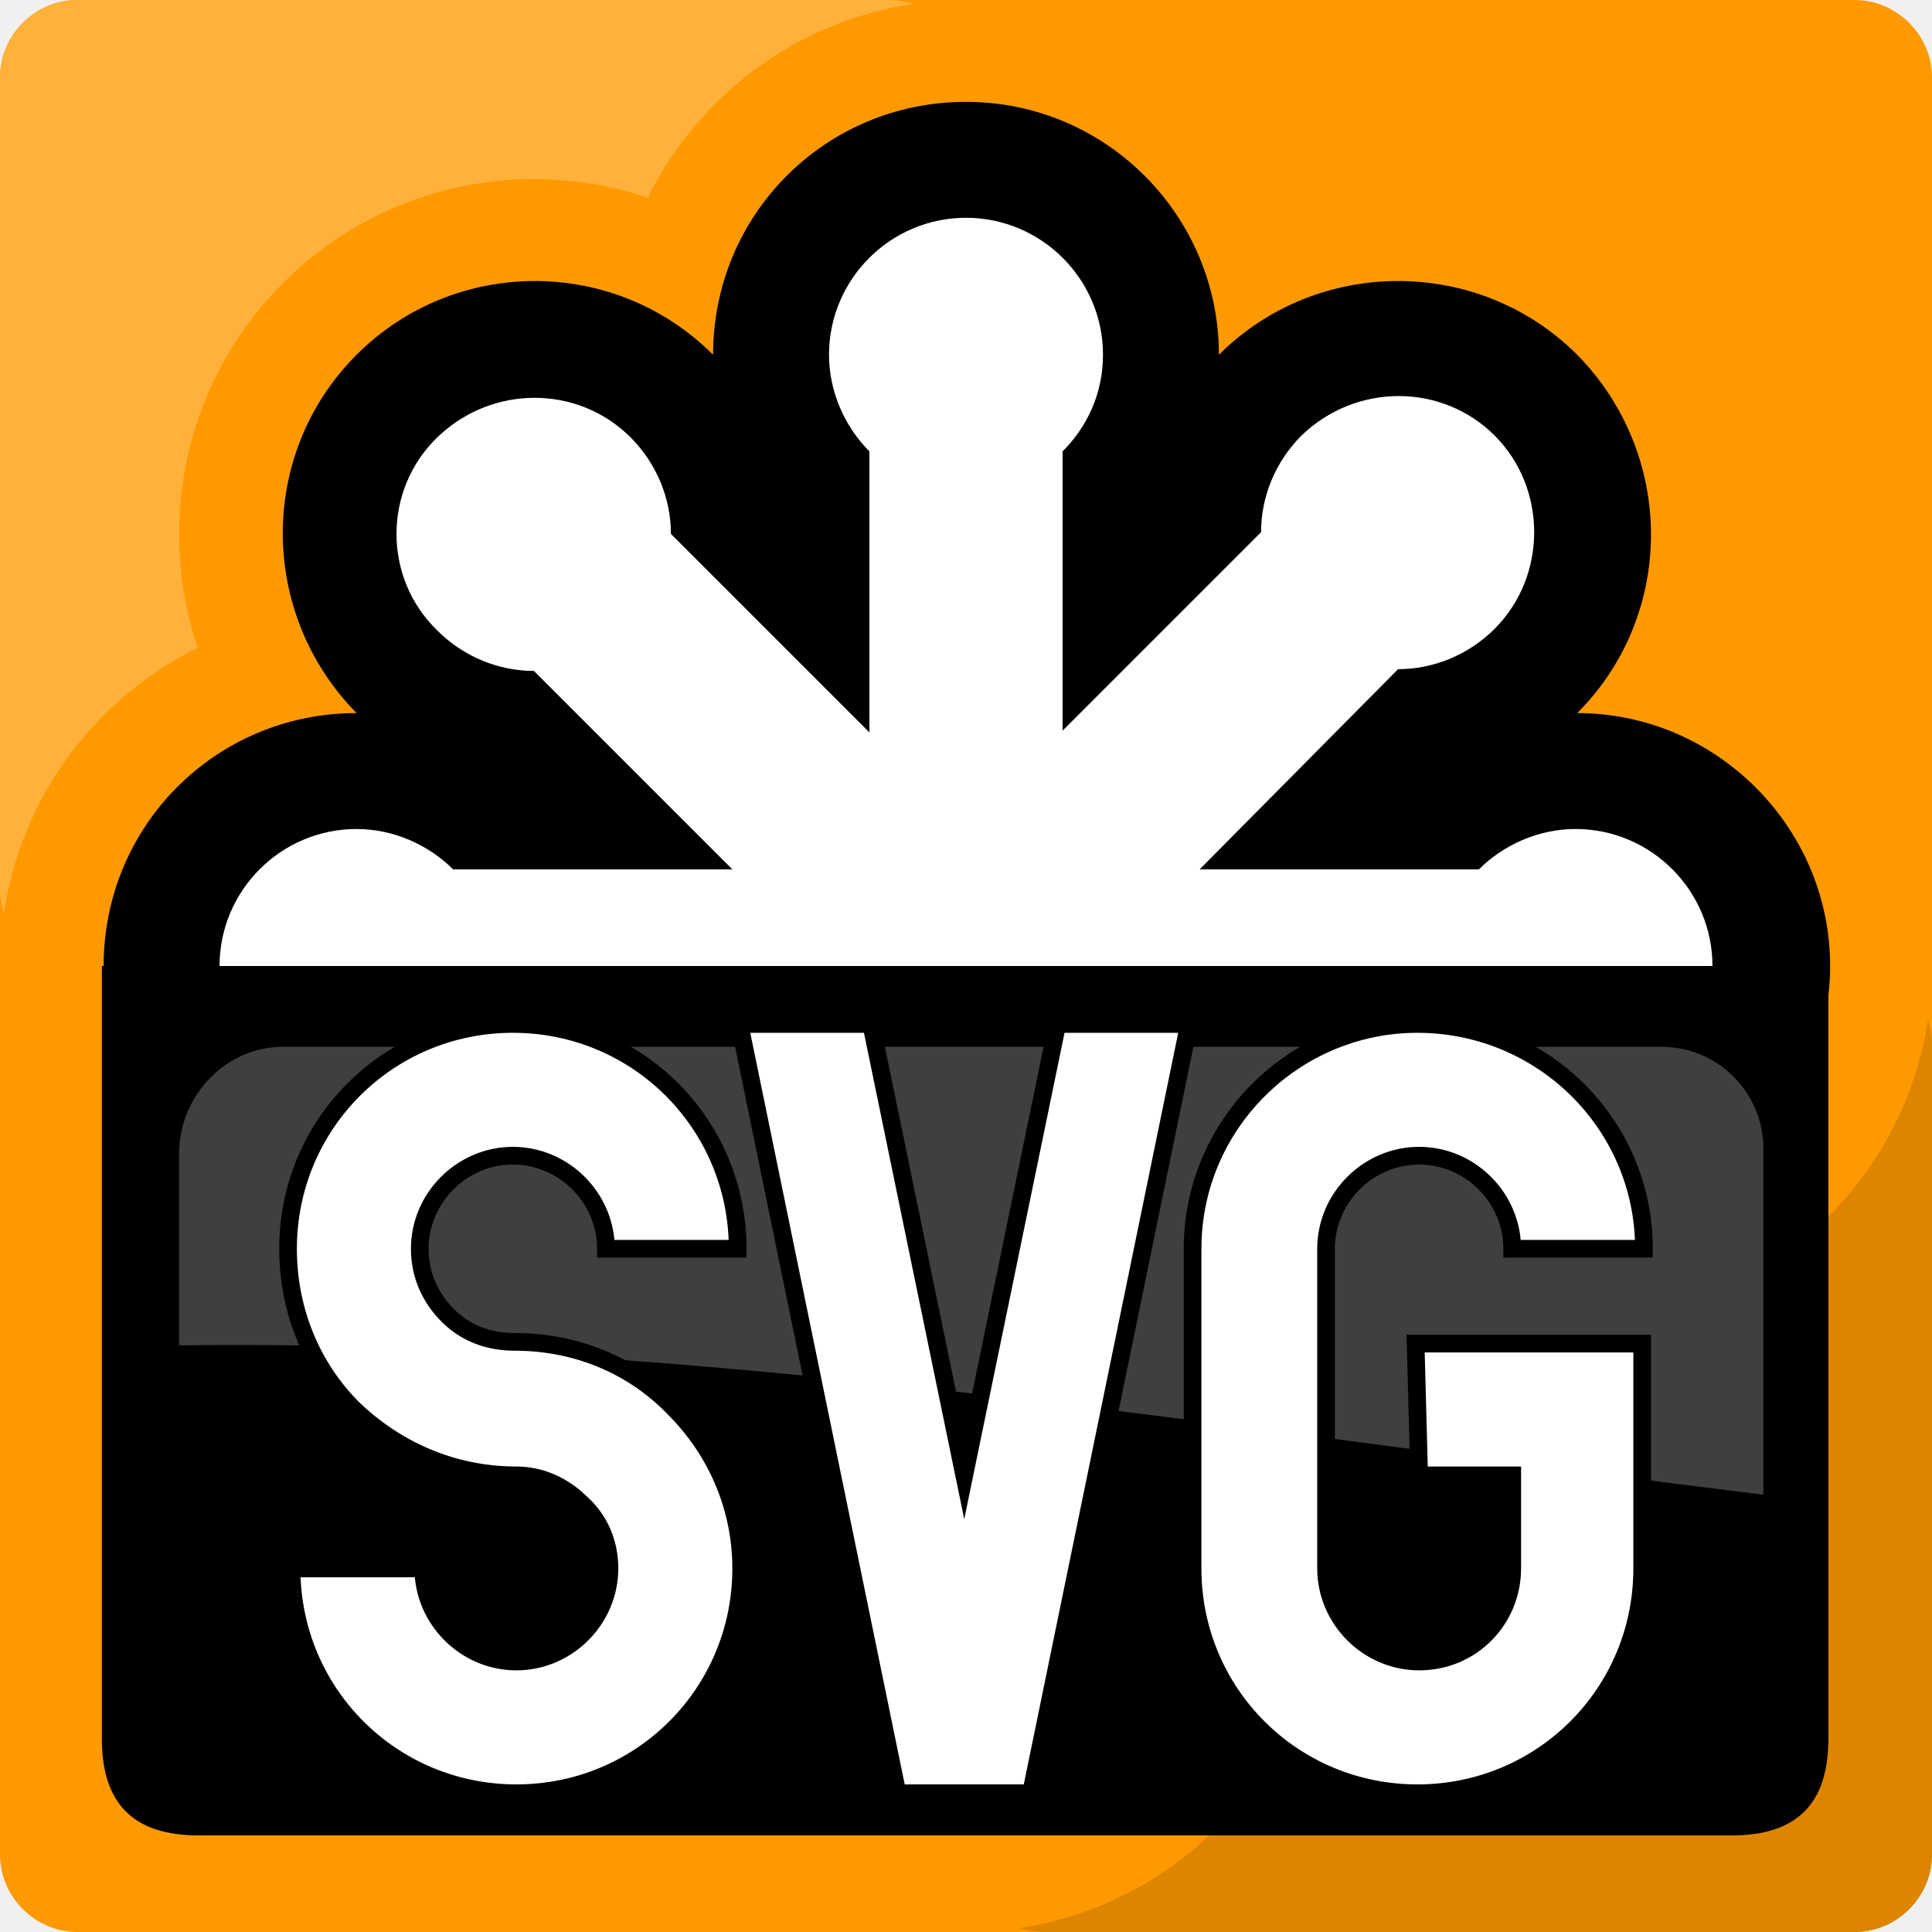
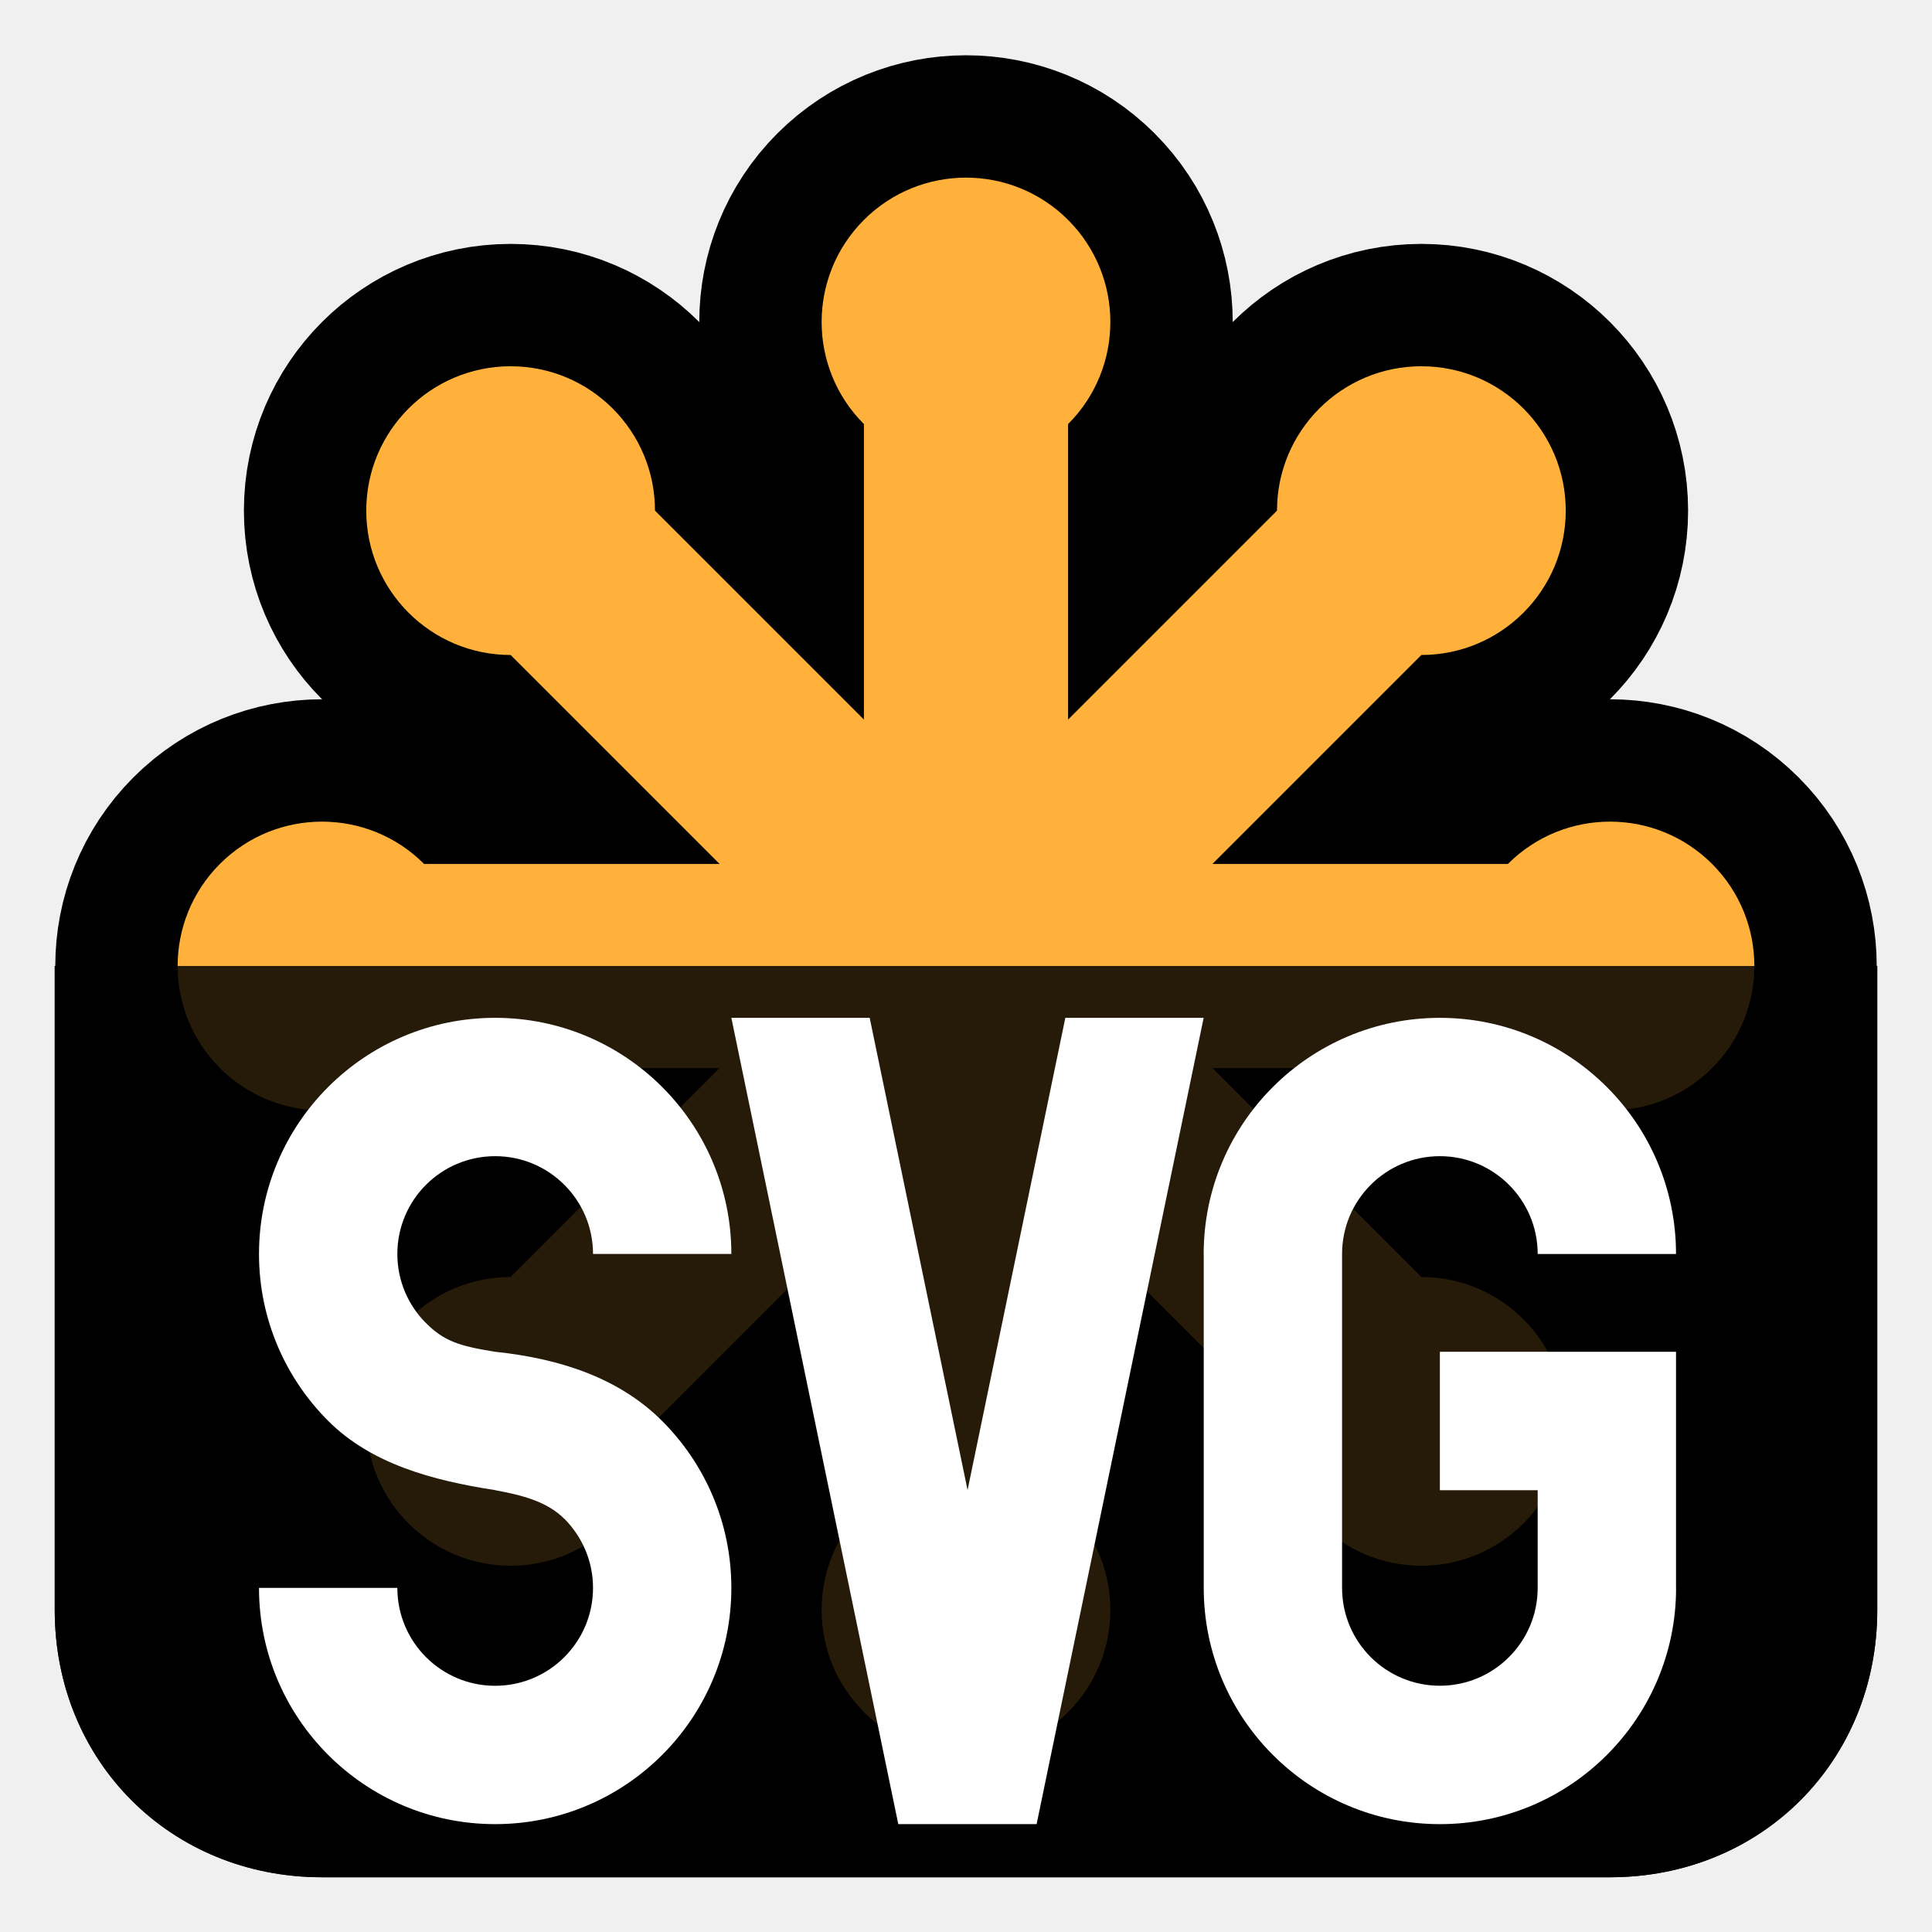
- <svg xmlns="http://www.w3.org/2000/svg" xmlns:xlink="http://www.w3.org/1999/xlink" version="1.1" id="Calque_1" x="0px" y="0px" width="110px" height="110px" viewBox="0 0 110 110" style="enable-background:new 0 0 110 110;" xml:space="preserve">
-   <style type="text/css">
- 	.st0{fill:#FF9900;}
- 	.st1{fill:#FFB13B;}
- 	.st2{fill:#DE8500;}
- 	.st3{fill:#FFFFFF;}
- 	.st4{fill:#3F3F3F;}
- 	.st5{fill:#FFFFFF;stroke:#000000;stroke-width:1.007;stroke-miterlimit:8;}
- </style>
-   <a xlink:href="http://www.w3.org/Graphics/SVG/">
-     <path id="background" class="st0" d="M4.4,0h101.2c2.4,0,4.4,2,4.4,4.4v101.2c0,2.4-2,4.4-4.4,4.4H4.4C2,110,0,108,0,105.6V4.4   C0,2,2,0,4.4,0z" />
-     <path id="top-left" class="st1" d="M4.4,0h46.2C53,0,55,2,55,4.4v46.2c0,2.4-2,4.4-4.4,4.4H4.4C2,55,0,53,0,50.6V4.4C0,2,2,0,4.4,0   z" />
-     <path id="bottom-right" class="st2" d="M59.4,55h46.2c2.4,0,4.4,2,4.4,4.4v46.2c0,2.4-2,4.4-4.4,4.4H59.4c-2.4,0-4.4-2-4.4-4.4   V59.4C55,57,57,55,59.4,55z" />
-     <g id="circles">
-       <circle id="n" class="st0" cx="55" cy="20.2" r="20.2" />
-       <circle id="ne" class="st0" cx="79.6" cy="30.4" r="20.2" />
-       <circle id="e" class="st0" cx="89.8" cy="55" r="20.2" />
-       <circle id="se" class="st0" cx="79.6" cy="79.6" r="20.2" />
-       <circle id="s" class="st0" cx="55" cy="89.8" r="20.2" />
-       <circle id="sw" class="st0" cx="30.4" cy="79.6" r="20.2" />
-       <circle id="w" class="st0" cx="20.2" cy="55" r="20.2" />
-       <circle id="nw" class="st0" cx="30.4" cy="30.4" r="20.2" />
+ <svg xmlns="http://www.w3.org/2000/svg" xmlns:xlink="http://www.w3.org/1999/xlink" width="100%" height="100%" viewBox="0 0 300 300">
+   <defs>
+     <g id="SVG" fill="#fff" transform="scale(2) translate(20,79)">
+       <path id="S" d="M 5.482,31.319 C2.163,28.001 0.109,23.419 0.109,18.358 C0.109,8.232 8.322,0.024 18.443,0.024 C28.569,0.024 36.782,8.232 36.782,18.358 L26.042,18.358 C26.042,14.164 22.638,10.765 18.443,10.765 C14.249,10.765 10.850,14.164 10.850,18.358 C10.850,20.453 11.701,22.351 13.070,23.721 L13.075,23.721 C14.450,25.101 15.595,25.500 18.443,25.952 L18.443,25.952 C23.509,26.479 28.091,28.006 31.409,31.324 L31.409,31.324 C34.728,34.643 36.782,39.225 36.782,44.286 C36.782,54.412 28.569,62.625 18.443,62.625 C8.322,62.625 0.109,54.412 0.109,44.286 L10.850,44.286 C10.850,48.480 14.249,51.884 18.443,51.884 C22.638,51.884 26.042,48.480 26.042,44.286 C26.042,42.191 25.191,40.298 23.821,38.923 L23.816,38.923 C22.441,37.548 20.468,37.074 18.443,36.697 L18.443,36.692 C13.533,35.939 8.800,34.638 5.482,31.319 L5.482,31.319 L5.482,31.319 Z" />
+       <path id="V" d="M 73.452,0.024 L60.482,62.625 L49.742,62.625 L36.782,0.024 L47.522,0.024 L55.122,36.687 L62.712,0.024 L73.452,0.024 Z" />
+       <path id="G" d="M 91.792,25.952 L110.126,25.952 L110.126,44.286 L110.131,44.286 C110.131,54.413 101.918,62.626 91.792,62.626 C81.665,62.626 73.458,54.413 73.458,44.286 L73.458,44.286 L73.458,18.359 L73.453,18.359 C73.453,8.233 81.665,0.025 91.792,0.025 C101.913,0.025 110.126,8.233 110.126,18.359 L99.385,18.359 C99.385,14.169 95.981,10.765 91.792,10.765 C87.597,10.765 84.198,14.169 84.198,18.359 L84.198,44.286 L84.198,44.286 C84.198,48.481 87.597,51.880 91.792,51.880 C95.981,51.880 99.380,48.481 99.385,44.291 L99.385,44.286 L99.385,36.698 L91.792,36.698 L91.792,25.952 L91.792,25.952 Z" />
    </g>
-     <g id="stars">
-       <path id="black-star" d="M69.4,20.2c0-7.9-6.4-14.4-14.4-14.4c-8,0-14.4,6.4-14.4,14.4c-5.6-5.6-14.7-5.6-20.3,0    c-5.6,5.6-5.6,14.7,0,20.4c-8,0-14.4,6.4-14.4,14.4c0,8,6.5,14.4,14.4,14.4c-5.6,5.6-5.6,14.7,0,20.4c5.6,5.6,14.7,5.6,20.3,0    c0,8,6.4,14.4,14.4,14.4c8,0,14.4-6.4,14.4-14.4c5.6,5.6,14.8,5.6,20.4,0c5.6-5.6,5.6-14.8,0-20.4c7.9,0,14.4-6.5,14.4-14.4    c0-7.9-6.5-14.4-14.4-14.4c5.6-5.6,5.6-14.7,0-20.4C84.2,14.6,75,14.6,69.4,20.2z" />
-       <path id="white-star" class="st3" d="M60.5,25.7v15.9l11.3-11.3c0-2,0.8-4,2.3-5.5c3.1-3,8-3,11,0c3,3,3,8,0,11    c-1.5,1.5-3.5,2.3-5.5,2.3L68.3,49.5h15.9c1.4-1.4,3.4-2.3,5.5-2.3c4.3,0,7.8,3.5,7.8,7.8c0,4.3-3.5,7.8-7.8,7.8    c-2.2,0-4.1-0.9-5.5-2.3H68.3l11.3,11.3c2,0,4,0.8,5.5,2.3c3.1,3,3.1,8,0,11c-3,3.1-8,3.1-11,0c-1.5-1.5-2.3-3.5-2.3-5.5    L60.5,68.3v15.9c1.4,1.4,2.3,3.4,2.3,5.5c0,4.3-3.5,7.8-7.8,7.8c-4.3,0-7.8-3.5-7.8-7.8c0-2.2,0.9-4.1,2.3-5.5V68.3L38.2,79.6    c0,2-0.8,4-2.3,5.5c-3,3-8,3-11,0c-3.1-3-3.1-8,0-11c1.5-1.5,3.5-2.3,5.5-2.3l11.3-11.3H25.8c-1.4,1.4-3.4,2.3-5.5,2.3    c-4.3,0-7.8-3.5-7.8-7.8s3.5-7.8,7.8-7.8c2.1,0,4.1,0.9,5.5,2.3h15.9L30.4,38.2c-2,0-4-0.8-5.5-2.3c-3.1-3-3.1-8,0-11    c3.1-3,8-3,11,0c1.5,1.5,2.3,3.5,2.3,5.5l11.3,11.3V25.7c-1.4-1.4-2.3-3.4-2.3-5.5c0-4.3,3.5-7.8,7.8-7.8c4.3,0,7.8,3.5,7.8,7.8    C62.8,22.4,61.9,24.3,60.5,25.7z" />
+   </defs>
+   <path id="base" fill="#000" d="M8.5,150 H291.5 V250 C291.5,273.5 273.5,291.5 250,291.5 H50 C26.5,291.5 8.5,273.5 8.5,250 Z" />
+   <g stroke-width="38" stroke="#000">
+     <g id="svgstar" transform="translate(150, 150)">
+       <path id="svgbar" fill="#ffb13b" d="M-84.149,-15.851 a22.417,22.417 0 1 0 0,31.703 h168.297 a22.417,22.417 0 1 0 0,-31.703 Z" />
+       <use xlink:href="#svgbar" transform="rotate(45)" />
+       <use xlink:href="#svgbar" transform="rotate(90)" />
+       <use xlink:href="#svgbar" transform="rotate(135)" />
    </g>
-     <g id="svg-textbox">
-       <path id="text-backdrop" d="M5.8,55h98.3v44c0,3.7-1.8,5.5-5.5,5.5H11.3c-3.7,0-5.5-1.8-5.5-5.5V55z" />
-       <path id="shine" class="st4" d="M16.1,59.6h78.5c3.2,0,5.8,2.6,5.8,5.8v19.7c-30.3-3.7-60.4-8.9-90.2-8.5V65.5    C10.3,62.3,12.9,59.6,16.1,59.6L16.1,59.6z" />
-       <g id="svg-text">
-         <path id="S" class="st5" d="M20.1,80.2c-2.3-2.3-3.7-5.5-3.7-9.1c0-7.1,5.7-12.8,12.8-12.8c7.1,0,12.8,5.7,12.8,12.8h-7.5     c0-2.9-2.4-5.3-5.3-5.3c-2.9,0-5.3,2.4-5.3,5.3c0,1.5,0.6,2.8,1.6,3.8l0,0c1,1,2.3,1.5,3.8,1.5v0c3.6,0,6.8,1.4,9.1,3.8l0,0     c2.3,2.3,3.8,5.5,3.8,9.1c0,7.1-5.7,12.8-12.8,12.8c-7.1,0-12.8-5.7-12.8-12.8h7.5c0,2.9,2.4,5.3,5.3,5.3c2.9,0,5.3-2.4,5.3-5.3     c0-1.5-0.6-2.8-1.6-3.7l0,0c-1-1-2.3-1.6-3.7-1.6l0,0C25.7,84,22.5,82.5,20.1,80.2L20.1,80.2L20.1,80.2z" />
-         <polygon id="V" class="st5" points="67.7,58.3 58.7,102.1 51.1,102.1 42.1,58.3 49.6,58.3 54.9,84 60.2,58.3    " />
-         <path id="G" class="st5" d="M80.6,76.5h12.9v12.8l0,0c0,7.1-5.7,12.8-12.8,12.8c-7.1,0-12.8-5.7-12.8-12.8l0,0V71.1h0     c0-7.1,5.8-12.8,12.8-12.8c7.1,0,12.9,5.7,12.9,12.8h-7.5c0-2.9-2.4-5.3-5.3-5.3c-2.9,0-5.3,2.4-5.3,5.3v18.2l0,0     c0,2.9,2.4,5.3,5.3,5.3c3,0,5.3-2.4,5.3-5.3v0V84h-5.3L80.6,76.5L80.6,76.5z" />
-       </g>
-     </g>
-   </a>
+   </g>
+   <use xlink:href="#svgstar" />
+   <use xlink:href="#base" opacity="0.85" />
+   <use xlink:href="#SVG" />
</svg>
